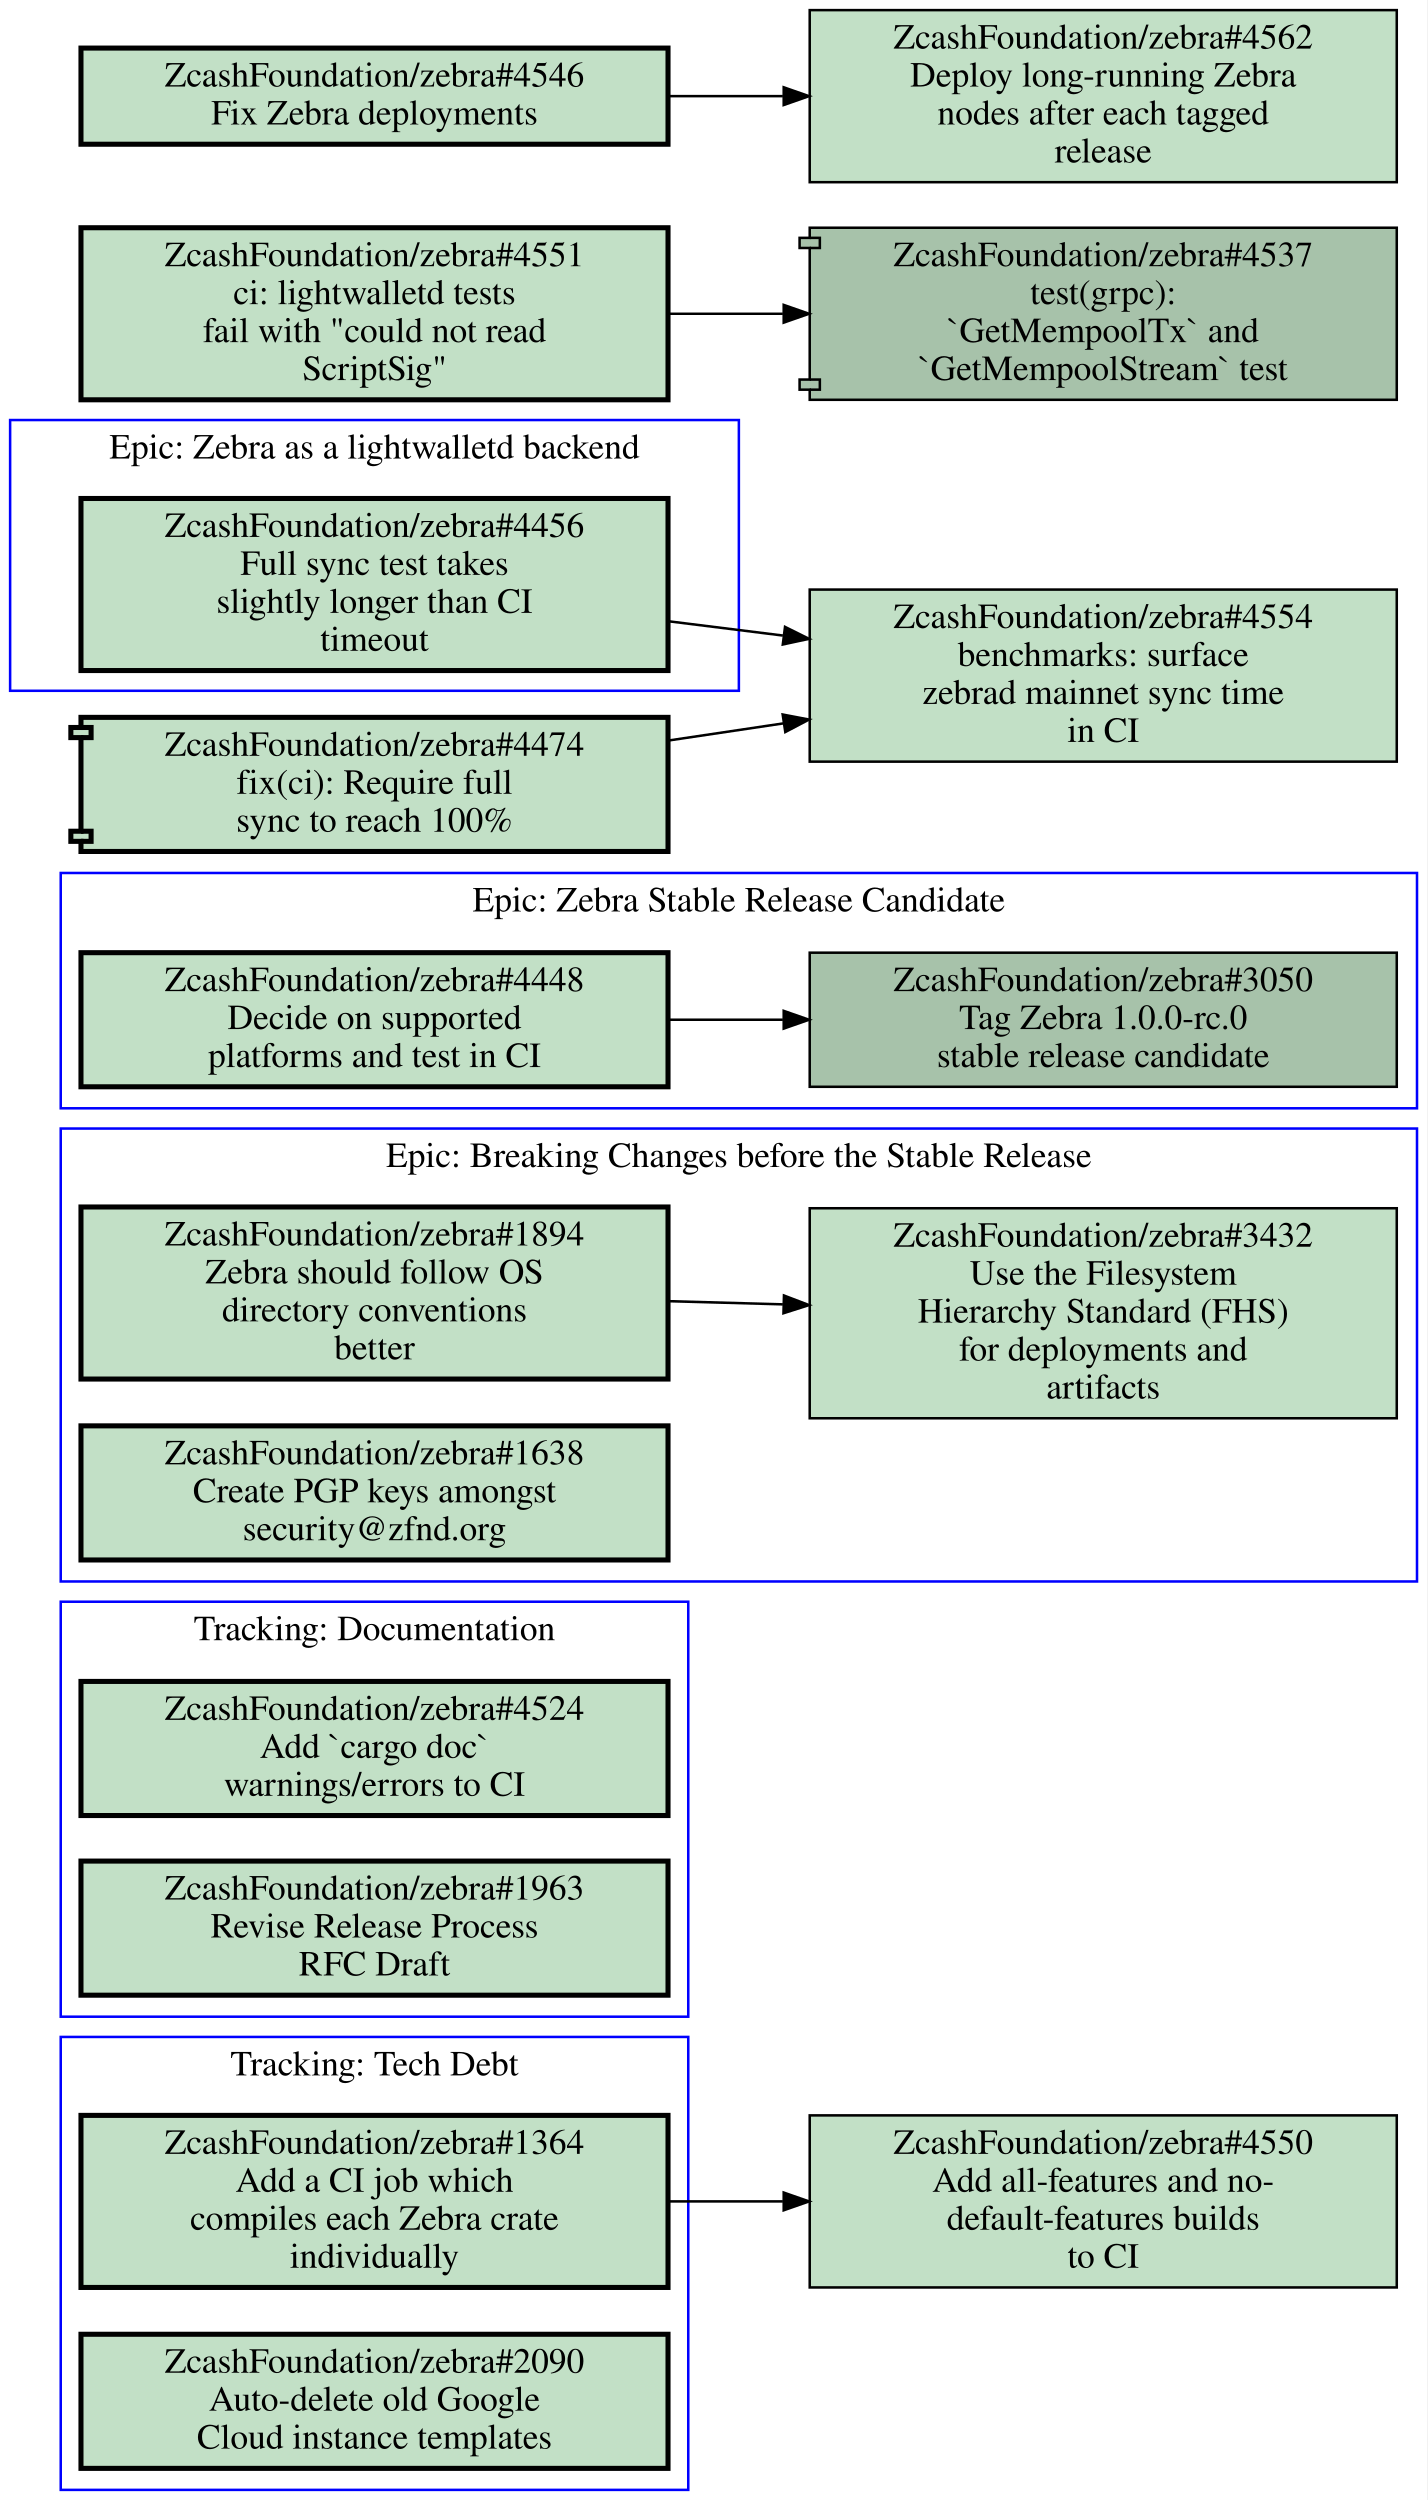
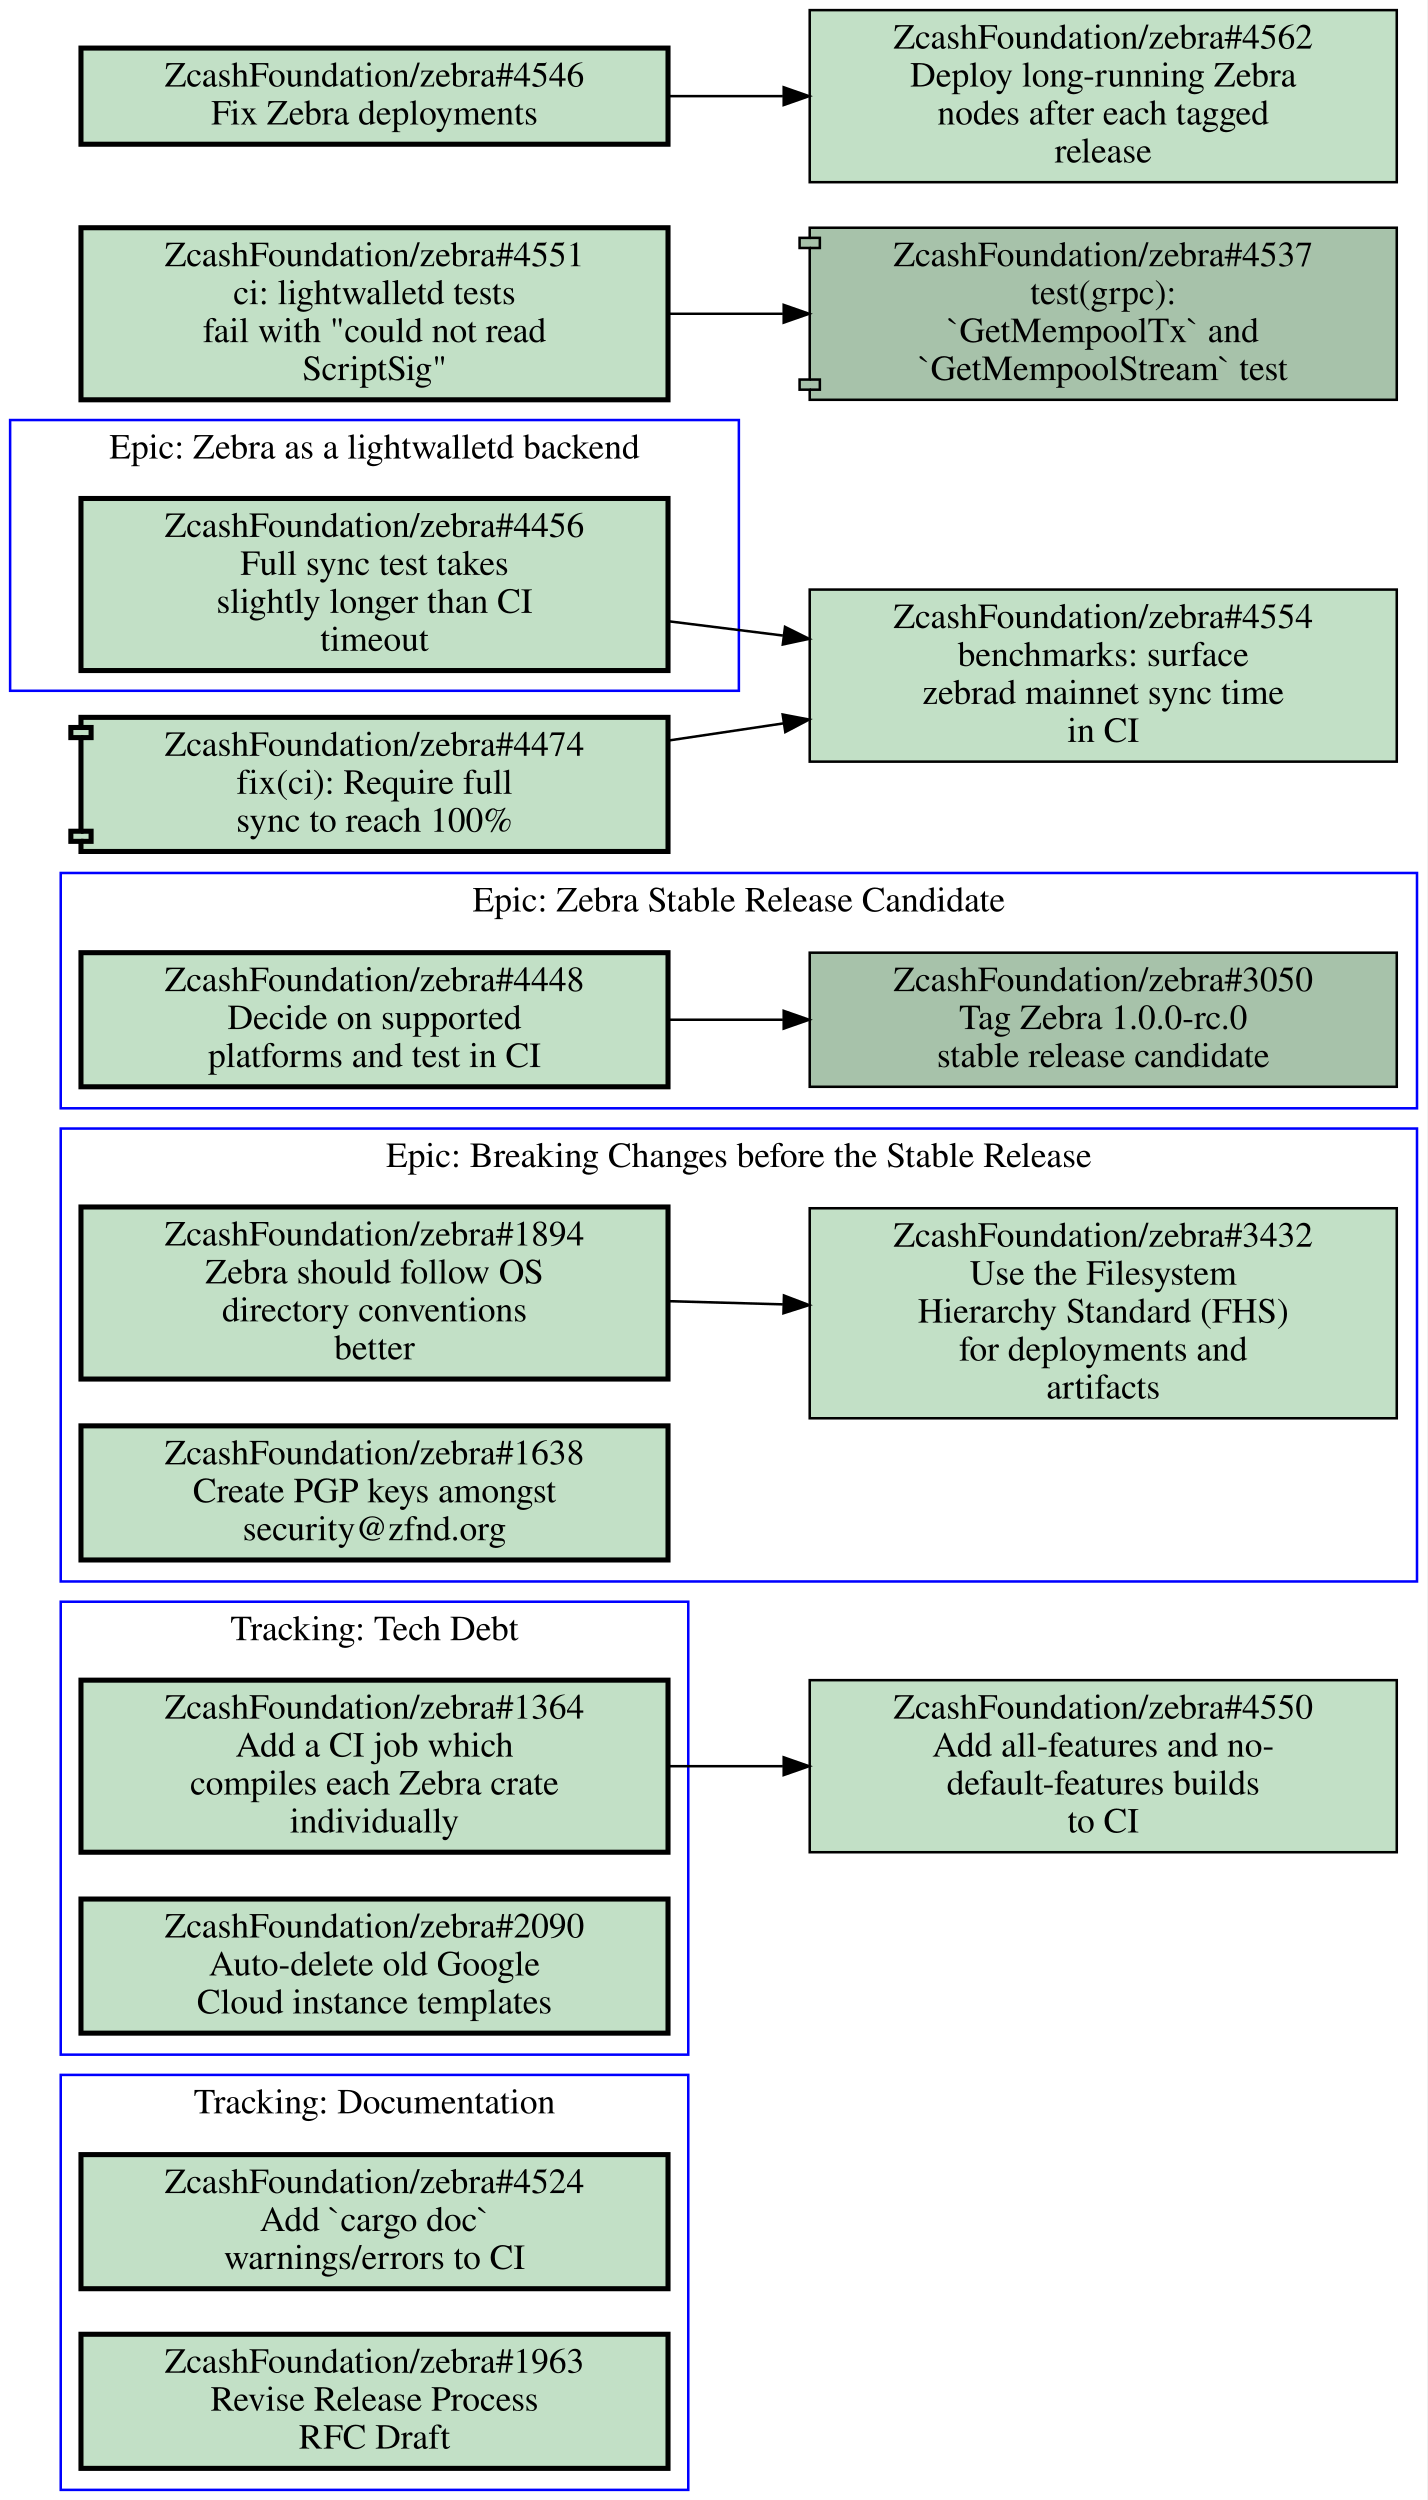
<svg xmlns="http://www.w3.org/2000/svg" xmlns:xlink="http://www.w3.org/1999/xlink" width="564pt" height="988pt" viewBox="0.00 0.00 564.00 988.00">
  <g id="graph0" class="graph" transform="scale(1 1) rotate(0) translate(4 984)">
    <polygon fill="#ffffff" stroke="transparent" points="-4,4 -4,-984 560,-984 560,4 -4,4" />
    <g id="clust1" class="cluster">
-       <polygon fill="none" stroke="#0000ff" points="20,-187 20,-351 268,-351 268,-187 20,-187" />
-       <text text-anchor="middle" x="144" y="-335.8" font-family="Times,serif" font-size="14.00" fill="#000000">Tracking: Documentation</text>
+       <polygon fill="none" stroke="#0000ff" points="20,-359 20,-538 556,-538 556,-359 20,-359" />
+       <text text-anchor="middle" x="288" y="-522.8" font-family="Times,serif" font-size="14.00" fill="#000000">Epic: Breaking Changes before the Stable Release</text>
    </g>
    <g id="clust2" class="cluster">
      <polygon fill="none" stroke="#0000ff" points="0,-711 0,-818 288,-818 288,-711 0,-711" />
      <text text-anchor="middle" x="144" y="-802.8" font-family="Times,serif" font-size="14.00" fill="#000000">Epic: Zebra as a lightwalletd backend</text>
    </g>
    <g id="clust3" class="cluster">
-       <polygon fill="none" stroke="#0000ff" points="20,-359 20,-538 556,-538 556,-359 20,-359" />
-       <text text-anchor="middle" x="288" y="-522.8" font-family="Times,serif" font-size="14.00" fill="#000000">Epic: Breaking Changes before the Stable Release</text>
-     </g>
-     <g id="clust4" class="cluster">
      <polygon fill="none" stroke="#0000ff" points="20,-546 20,-639 556,-639 556,-546 20,-546" />
      <text text-anchor="middle" x="288" y="-623.8" font-family="Times,serif" font-size="14.00" fill="#000000">Epic: Zebra Stable Release Candidate</text>
    </g>
+     <g id="clust4" class="cluster">
+       <polygon fill="none" stroke="#0000ff" points="20,0 20,-164 268,-164 268,0 20,0" />
+       <text text-anchor="middle" x="144" y="-148.8" font-family="Times,serif" font-size="14.00" fill="#000000">Tracking: Documentation</text>
+     </g>
    <g id="clust5" class="cluster">
-       <polygon fill="none" stroke="#0000ff" points="20,0 20,-179 268,-179 268,0 20,0" />
-       <text text-anchor="middle" x="144" y="-163.8" font-family="Times,serif" font-size="14.00" fill="#000000">Tracking: Tech Debt</text>
+       <polygon fill="none" stroke="#0000ff" points="20,-172 20,-351 268,-351 268,-172 20,-172" />
+       <text text-anchor="middle" x="144" y="-335.8" font-family="Times,serif" font-size="14.00" fill="#000000">Tracking: Tech Debt</text>
    </g>
    <g id="node1" class="node open">
      <g id="a_node1">
-         <a xlink:href="https://github.com/ZcashFoundation/zebra/issues/4524" xlink:title="ZcashFoundation/zebra#4524&#10;Add `cargo doc`&#10;warnings/errors to CI" target="_blank">
-           <polygon fill="#c2e0c6" stroke="#000000" stroke-width="2" points="260,-319.5 28,-319.5 28,-266.5 260,-266.5 260,-319.5" />
-           <text text-anchor="middle" x="144" y="-304.3" font-family="Times,serif" font-size="14.00" fill="#000000">ZcashFoundation/zebra#4524</text>
-           <text text-anchor="middle" x="144" y="-289.3" font-family="Times,serif" font-size="14.00" fill="#000000">Add `cargo doc`</text>
-           <text text-anchor="middle" x="144" y="-274.3" font-family="Times,serif" font-size="14.00" fill="#000000">warnings/errors to CI</text>
+         <a xlink:href="https://github.com/ZcashFoundation/zebra/issues/1894" xlink:title="ZcashFoundation/zebra#1894&#10;Zebra should follow OS&#10;directory conventions&#10;better" target="_blank">
+           <polygon fill="#c2e0c6" stroke="#000000" stroke-width="2" points="260,-507 28,-507 28,-439 260,-439 260,-507" />
+           <text text-anchor="middle" x="144" y="-491.8" font-family="Times,serif" font-size="14.00" fill="#000000">ZcashFoundation/zebra#1894</text>
+           <text text-anchor="middle" x="144" y="-476.8" font-family="Times,serif" font-size="14.00" fill="#000000">Zebra should follow OS</text>
+           <text text-anchor="middle" x="144" y="-461.8" font-family="Times,serif" font-size="14.00" fill="#000000">directory conventions</text>
+           <text text-anchor="middle" x="144" y="-446.8" font-family="Times,serif" font-size="14.00" fill="#000000">better</text>
        </a>
      </g>
    </g>
    <g id="node2" class="node open">
      <g id="a_node2">
-         <a xlink:href="https://github.com/ZcashFoundation/zebra/issues/1963" xlink:title="ZcashFoundation/zebra#1963&#10;Revise Release Process&#10;RFC Draft" target="_blank">
-           <polygon fill="#c2e0c6" stroke="#000000" stroke-width="2" points="260,-248.5 28,-248.5 28,-195.5 260,-195.5 260,-248.5" />
-           <text text-anchor="middle" x="144" y="-233.3" font-family="Times,serif" font-size="14.00" fill="#000000">ZcashFoundation/zebra#1963</text>
-           <text text-anchor="middle" x="144" y="-218.3" font-family="Times,serif" font-size="14.00" fill="#000000">Revise Release Process</text>
-           <text text-anchor="middle" x="144" y="-203.3" font-family="Times,serif" font-size="14.00" fill="#000000">RFC Draft</text>
-         </a>
-       </g>
+         <a xlink:href="https://github.com/ZcashFoundation/zebra/issues/3432" xlink:title="ZcashFoundation/zebra#3432&#10;Use the Filesystem&#10;Hierarchy Standard (FHS)&#10;for deployments and&#10;artifacts" target="_blank">
+           <polygon fill="#c2e0c6" stroke="#000000" points="548,-506.5 316,-506.5 316,-423.5 548,-423.5 548,-506.5" />
+           <text text-anchor="middle" x="432" y="-491.3" font-family="Times,serif" font-size="14.00" fill="#000000">ZcashFoundation/zebra#3432</text>
+           <text text-anchor="middle" x="432" y="-476.3" font-family="Times,serif" font-size="14.00" fill="#000000">Use the Filesystem</text>
+           <text text-anchor="middle" x="432" y="-461.3" font-family="Times,serif" font-size="14.00" fill="#000000">Hierarchy Standard (FHS)</text>
+           <text text-anchor="middle" x="432" y="-446.3" font-family="Times,serif" font-size="14.00" fill="#000000">for deployments and</text>
+           <text text-anchor="middle" x="432" y="-431.3" font-family="Times,serif" font-size="14.00" fill="#000000">artifacts</text>
+         </a>
+       </g>
+     </g>
+     <g id="edge1" class="edge">
+       <path fill="none" stroke="#000000" d="M260.31,-469.77C275.15,-469.36 290.4,-468.93 305.39,-468.52" />
+       <polygon fill="#000000" stroke="#000000" points="305.822,-472.009 315.72,-468.23 305.626,-465.012 305.822,-472.009" />
    </g>
    <g id="node3" class="node open">
      <g id="a_node3">
+         <a xlink:href="https://github.com/ZcashFoundation/zebra/issues/1638" xlink:title="ZcashFoundation/zebra#1638&#10;Create PGP keys amongst&#10;security@zfnd.org" target="_blank">
+           <polygon fill="#c2e0c6" stroke="#000000" stroke-width="2" points="260,-420.5 28,-420.5 28,-367.5 260,-367.5 260,-420.5" />
+           <text text-anchor="middle" x="144" y="-405.3" font-family="Times,serif" font-size="14.00" fill="#000000">ZcashFoundation/zebra#1638</text>
+           <text text-anchor="middle" x="144" y="-390.3" font-family="Times,serif" font-size="14.00" fill="#000000">Create PGP keys amongst</text>
+           <text text-anchor="middle" x="144" y="-375.3" font-family="Times,serif" font-size="14.00" fill="#000000">security@zfnd.org</text>
+         </a>
+       </g>
+     </g>
+     <g id="node4" class="node open">
+       <g id="a_node4">
        <a xlink:href="https://github.com/ZcashFoundation/zebra/issues/4456" xlink:title="ZcashFoundation/zebra#4456&#10;Full sync test takes&#10;slightly longer than CI&#10;timeout" target="_blank">
          <polygon fill="#c2e0c6" stroke="#000000" stroke-width="2" points="260,-787 28,-787 28,-719 260,-719 260,-787" />
          <text text-anchor="middle" x="144" y="-771.8" font-family="Times,serif" font-size="14.00" fill="#000000">ZcashFoundation/zebra#4456</text>
          <text text-anchor="middle" x="144" y="-756.8" font-family="Times,serif" font-size="14.00" fill="#000000">Full sync test takes</text>
          <text text-anchor="middle" x="144" y="-741.8" font-family="Times,serif" font-size="14.00" fill="#000000">slightly longer than CI</text>
          <text text-anchor="middle" x="144" y="-726.8" font-family="Times,serif" font-size="14.00" fill="#000000">timeout</text>
        </a>
      </g>
    </g>
    <g id="node12" class="node open">
      <g id="a_node12">
        <a xlink:href="https://github.com/ZcashFoundation/zebra/issues/4554" xlink:title="ZcashFoundation/zebra#4554&#10;benchmarks: surface&#10;zebrad mainnet sync time&#10;in CI" target="_blank">
          <polygon fill="#c2e0c6" stroke="#000000" points="548,-751 316,-751 316,-683 548,-683 548,-751" />
          <text text-anchor="middle" x="432" y="-735.8" font-family="Times,serif" font-size="14.00" fill="#000000">ZcashFoundation/zebra#4554</text>
          <text text-anchor="middle" x="432" y="-720.8" font-family="Times,serif" font-size="14.00" fill="#000000">benchmarks: surface</text>
          <text text-anchor="middle" x="432" y="-705.8" font-family="Times,serif" font-size="14.00" fill="#000000">zebrad mainnet sync time</text>
          <text text-anchor="middle" x="432" y="-690.8" font-family="Times,serif" font-size="14.00" fill="#000000">in CI</text>
        </a>
      </g>
    </g>
    <g id="edge4" class="edge">
      <path fill="none" stroke="#000000" d="M260.31,-738.46C275.15,-736.61 290.4,-734.7 305.39,-732.83" />
      <polygon fill="#000000" stroke="#000000" points="306.235,-736.251 315.72,-731.53 305.361,-729.306 306.235,-736.251" />
    </g>
-     <g id="node4" class="node open">
-       <g id="a_node4">
-         <a xlink:href="https://github.com/ZcashFoundation/zebra/issues/1894" xlink:title="ZcashFoundation/zebra#1894&#10;Zebra should follow OS&#10;directory conventions&#10;better" target="_blank">
-           <polygon fill="#c2e0c6" stroke="#000000" stroke-width="2" points="260,-507 28,-507 28,-439 260,-439 260,-507" />
-           <text text-anchor="middle" x="144" y="-491.8" font-family="Times,serif" font-size="14.00" fill="#000000">ZcashFoundation/zebra#1894</text>
-           <text text-anchor="middle" x="144" y="-476.8" font-family="Times,serif" font-size="14.00" fill="#000000">Zebra should follow OS</text>
-           <text text-anchor="middle" x="144" y="-461.8" font-family="Times,serif" font-size="14.00" fill="#000000">directory conventions</text>
-           <text text-anchor="middle" x="144" y="-446.8" font-family="Times,serif" font-size="14.00" fill="#000000">better</text>
-         </a>
-       </g>
-     </g>
    <g id="node5" class="node open">
      <g id="a_node5">
-         <a xlink:href="https://github.com/ZcashFoundation/zebra/issues/3432" xlink:title="ZcashFoundation/zebra#3432&#10;Use the Filesystem&#10;Hierarchy Standard (FHS)&#10;for deployments and&#10;artifacts" target="_blank">
-           <polygon fill="#c2e0c6" stroke="#000000" points="548,-506.5 316,-506.5 316,-423.5 548,-423.5 548,-506.5" />
-           <text text-anchor="middle" x="432" y="-491.3" font-family="Times,serif" font-size="14.00" fill="#000000">ZcashFoundation/zebra#3432</text>
-           <text text-anchor="middle" x="432" y="-476.3" font-family="Times,serif" font-size="14.00" fill="#000000">Use the Filesystem</text>
-           <text text-anchor="middle" x="432" y="-461.3" font-family="Times,serif" font-size="14.00" fill="#000000">Hierarchy Standard (FHS)</text>
-           <text text-anchor="middle" x="432" y="-446.3" font-family="Times,serif" font-size="14.00" fill="#000000">for deployments and</text>
-           <text text-anchor="middle" x="432" y="-431.3" font-family="Times,serif" font-size="14.00" fill="#000000">artifacts</text>
-         </a>
-       </g>
-     </g>
-     <g id="edge1" class="edge">
-       <path fill="none" stroke="#000000" d="M260.31,-469.77C275.15,-469.36 290.4,-468.93 305.39,-468.52" />
-       <polygon fill="#000000" stroke="#000000" points="305.822,-472.009 315.72,-468.23 305.626,-465.012 305.822,-472.009" />
-     </g>
-     <g id="node6" class="node open">
-       <g id="a_node6">
-         <a xlink:href="https://github.com/ZcashFoundation/zebra/issues/1638" xlink:title="ZcashFoundation/zebra#1638&#10;Create PGP keys amongst&#10;security@zfnd.org" target="_blank">
-           <polygon fill="#c2e0c6" stroke="#000000" stroke-width="2" points="260,-420.5 28,-420.5 28,-367.5 260,-367.5 260,-420.5" />
-           <text text-anchor="middle" x="144" y="-405.3" font-family="Times,serif" font-size="14.00" fill="#000000">ZcashFoundation/zebra#1638</text>
-           <text text-anchor="middle" x="144" y="-390.3" font-family="Times,serif" font-size="14.00" fill="#000000">Create PGP keys amongst</text>
-           <text text-anchor="middle" x="144" y="-375.3" font-family="Times,serif" font-size="14.00" fill="#000000">security@zfnd.org</text>
-         </a>
-       </g>
-     </g>
-     <g id="node7" class="node open">
-       <g id="a_node7">
        <a xlink:href="https://github.com/ZcashFoundation/zebra/issues/3050" xlink:title="ZcashFoundation/zebra#3050&#10;Tag Zebra 1.0.0-rc.0&#10;stable release candidate" target="_blank">
          <polygon fill="#a7c2aa" stroke="#000000" points="548,-607.5 316,-607.5 316,-554.5 548,-554.5 548,-607.5" />
          <text text-anchor="middle" x="432" y="-592.3" font-family="Times,serif" font-size="14.00" fill="#000000">ZcashFoundation/zebra#3050</text>
          <text text-anchor="middle" x="432" y="-577.3" font-family="Times,serif" font-size="14.00" fill="#000000">Tag Zebra 1.0.0-rc.0</text>
          <text text-anchor="middle" x="432" y="-562.3" font-family="Times,serif" font-size="14.00" fill="#000000">stable release candidate</text>
        </a>
      </g>
    </g>
-     <g id="node8" class="node open">
-       <g id="a_node8">
+     <g id="node6" class="node open">
+       <g id="a_node6">
        <a xlink:href="https://github.com/ZcashFoundation/zebra/issues/4448" xlink:title="ZcashFoundation/zebra#4448&#10;Decide on supported&#10;platforms and test in CI" target="_blank">
          <polygon fill="#c2e0c6" stroke="#000000" stroke-width="2" points="260,-607.5 28,-607.5 28,-554.5 260,-554.5 260,-607.5" />
          <text text-anchor="middle" x="144" y="-592.3" font-family="Times,serif" font-size="14.00" fill="#000000">ZcashFoundation/zebra#4448</text>
          <text text-anchor="middle" x="144" y="-577.3" font-family="Times,serif" font-size="14.00" fill="#000000">Decide on supported</text>
          <text text-anchor="middle" x="144" y="-562.3" font-family="Times,serif" font-size="14.00" fill="#000000">platforms and test in CI</text>
        </a>
      </g>
    </g>
    <g id="edge2" class="edge">
      <path fill="none" stroke="#000000" d="M260.31,-581C275.15,-581 290.4,-581 305.39,-581" />
      <polygon fill="#000000" stroke="#000000" points="305.72,-584.5 315.72,-581 305.72,-577.5 305.72,-584.5" />
    </g>
+     <g id="node7" class="node open">
+       <g id="a_node7">
+         <a xlink:href="https://github.com/ZcashFoundation/zebra/issues/4524" xlink:title="ZcashFoundation/zebra#4524&#10;Add `cargo doc`&#10;warnings/errors to CI" target="_blank">
+           <polygon fill="#c2e0c6" stroke="#000000" stroke-width="2" points="260,-132.5 28,-132.5 28,-79.5 260,-79.5 260,-132.5" />
+           <text text-anchor="middle" x="144" y="-117.3" font-family="Times,serif" font-size="14.00" fill="#000000">ZcashFoundation/zebra#4524</text>
+           <text text-anchor="middle" x="144" y="-102.3" font-family="Times,serif" font-size="14.00" fill="#000000">Add `cargo doc`</text>
+           <text text-anchor="middle" x="144" y="-87.3" font-family="Times,serif" font-size="14.00" fill="#000000">warnings/errors to CI</text>
+         </a>
+       </g>
+     </g>
+     <g id="node8" class="node open">
+       <g id="a_node8">
+         <a xlink:href="https://github.com/ZcashFoundation/zebra/issues/1963" xlink:title="ZcashFoundation/zebra#1963&#10;Revise Release Process&#10;RFC Draft" target="_blank">
+           <polygon fill="#c2e0c6" stroke="#000000" stroke-width="2" points="260,-61.5 28,-61.5 28,-8.5 260,-8.5 260,-61.5" />
+           <text text-anchor="middle" x="144" y="-46.3" font-family="Times,serif" font-size="14.00" fill="#000000">ZcashFoundation/zebra#1963</text>
+           <text text-anchor="middle" x="144" y="-31.3" font-family="Times,serif" font-size="14.00" fill="#000000">Revise Release Process</text>
+           <text text-anchor="middle" x="144" y="-16.3" font-family="Times,serif" font-size="14.00" fill="#000000">RFC Draft</text>
+         </a>
+       </g>
+     </g>
    <g id="node9" class="node open">
      <g id="a_node9">
        <a xlink:href="https://github.com/ZcashFoundation/zebra/issues/1364" xlink:title="ZcashFoundation/zebra#1364&#10;Add a CI job which&#10;compiles each Zebra crate&#10;individually" target="_blank">
-           <polygon fill="#c2e0c6" stroke="#000000" stroke-width="2" points="260,-148 28,-148 28,-80 260,-80 260,-148" />
-           <text text-anchor="middle" x="144" y="-132.8" font-family="Times,serif" font-size="14.00" fill="#000000">ZcashFoundation/zebra#1364</text>
-           <text text-anchor="middle" x="144" y="-117.8" font-family="Times,serif" font-size="14.00" fill="#000000">Add a CI job which</text>
-           <text text-anchor="middle" x="144" y="-102.8" font-family="Times,serif" font-size="14.00" fill="#000000">compiles each Zebra crate</text>
-           <text text-anchor="middle" x="144" y="-87.8" font-family="Times,serif" font-size="14.00" fill="#000000">individually</text>
+           <polygon fill="#c2e0c6" stroke="#000000" stroke-width="2" points="260,-320 28,-320 28,-252 260,-252 260,-320" />
+           <text text-anchor="middle" x="144" y="-304.8" font-family="Times,serif" font-size="14.00" fill="#000000">ZcashFoundation/zebra#1364</text>
+           <text text-anchor="middle" x="144" y="-289.8" font-family="Times,serif" font-size="14.00" fill="#000000">Add a CI job which</text>
+           <text text-anchor="middle" x="144" y="-274.8" font-family="Times,serif" font-size="14.00" fill="#000000">compiles each Zebra crate</text>
+           <text text-anchor="middle" x="144" y="-259.8" font-family="Times,serif" font-size="14.00" fill="#000000">individually</text>
        </a>
      </g>
    </g>
    <g id="node11" class="node open">
      <g id="a_node11">
        <a xlink:href="https://github.com/ZcashFoundation/zebra/issues/4550" xlink:title="ZcashFoundation/zebra#4550&#10;Add all-features and no-&#10;default-features builds&#10;to CI" target="_blank">
-           <polygon fill="#c2e0c6" stroke="#000000" points="548,-148 316,-148 316,-80 548,-80 548,-148" />
-           <text text-anchor="middle" x="432" y="-132.8" font-family="Times,serif" font-size="14.00" fill="#000000">ZcashFoundation/zebra#4550</text>
-           <text text-anchor="middle" x="432" y="-117.8" font-family="Times,serif" font-size="14.00" fill="#000000">Add all-features and no-</text>
-           <text text-anchor="middle" x="432" y="-102.8" font-family="Times,serif" font-size="14.00" fill="#000000">default-features builds</text>
-           <text text-anchor="middle" x="432" y="-87.8" font-family="Times,serif" font-size="14.00" fill="#000000">to CI</text>
+           <polygon fill="#c2e0c6" stroke="#000000" points="548,-320 316,-320 316,-252 548,-252 548,-320" />
+           <text text-anchor="middle" x="432" y="-304.8" font-family="Times,serif" font-size="14.00" fill="#000000">ZcashFoundation/zebra#4550</text>
+           <text text-anchor="middle" x="432" y="-289.8" font-family="Times,serif" font-size="14.00" fill="#000000">Add all-features and no-</text>
+           <text text-anchor="middle" x="432" y="-274.8" font-family="Times,serif" font-size="14.00" fill="#000000">default-features builds</text>
+           <text text-anchor="middle" x="432" y="-259.8" font-family="Times,serif" font-size="14.00" fill="#000000">to CI</text>
        </a>
      </g>
    </g>
    <g id="edge3" class="edge">
-       <path fill="none" stroke="#000000" d="M260.31,-114C275.15,-114 290.4,-114 305.39,-114" />
-       <polygon fill="#000000" stroke="#000000" points="305.72,-117.5 315.72,-114 305.72,-110.5 305.72,-117.5" />
+       <path fill="none" stroke="#000000" d="M260.31,-286C275.15,-286 290.4,-286 305.39,-286" />
+       <polygon fill="#000000" stroke="#000000" points="305.72,-289.5 315.72,-286 305.72,-282.5 305.72,-289.5" />
    </g>
    <g id="node10" class="node open">
      <g id="a_node10">
        <a xlink:href="https://github.com/ZcashFoundation/zebra/issues/2090" xlink:title="ZcashFoundation/zebra#2090&#10;Auto-delete old Google&#10;Cloud instance templates" target="_blank">
-           <polygon fill="#c2e0c6" stroke="#000000" stroke-width="2" points="260,-61.5 28,-61.5 28,-8.5 260,-8.5 260,-61.5" />
-           <text text-anchor="middle" x="144" y="-46.3" font-family="Times,serif" font-size="14.00" fill="#000000">ZcashFoundation/zebra#2090</text>
-           <text text-anchor="middle" x="144" y="-31.3" font-family="Times,serif" font-size="14.00" fill="#000000">Auto-delete old Google</text>
-           <text text-anchor="middle" x="144" y="-16.3" font-family="Times,serif" font-size="14.00" fill="#000000">Cloud instance templates</text>
+           <polygon fill="#c2e0c6" stroke="#000000" stroke-width="2" points="260,-233.5 28,-233.5 28,-180.5 260,-180.5 260,-233.5" />
+           <text text-anchor="middle" x="144" y="-218.3" font-family="Times,serif" font-size="14.00" fill="#000000">ZcashFoundation/zebra#2090</text>
+           <text text-anchor="middle" x="144" y="-203.3" font-family="Times,serif" font-size="14.00" fill="#000000">Auto-delete old Google</text>
+           <text text-anchor="middle" x="144" y="-188.3" font-family="Times,serif" font-size="14.00" fill="#000000">Cloud instance templates</text>
        </a>
      </g>
    </g>
    <g id="node13" class="node open">
      <g id="a_node13">
        <a xlink:href="https://github.com/ZcashFoundation/zebra/pull/4474" xlink:title="ZcashFoundation/zebra#4474&#10;fix(ci): Require full&#10;sync to reach 100%" target="_blank">
          <polygon fill="#c2e0c6" stroke="#000000" stroke-width="2" points="260,-700.5 28,-700.5 28,-696.5 24,-696.5 24,-692.5 28,-692.5 28,-655.5 24,-655.5 24,-651.5 28,-651.5 28,-647.5 260,-647.5 260,-700.5" />
          <polyline fill="none" stroke="#000000" stroke-width="2" points="28,-696.5 32,-696.5 32,-692.5 28,-692.5 " />
          <polyline fill="none" stroke="#000000" stroke-width="2" points="28,-655.5 32,-655.5 32,-651.5 28,-651.5 " />
          <text text-anchor="middle" x="144" y="-685.3" font-family="Times,serif" font-size="14.00" fill="#000000">ZcashFoundation/zebra#4474</text>
          <text text-anchor="middle" x="144" y="-670.3" font-family="Times,serif" font-size="14.00" fill="#000000">fix(ci): Require full</text>
          <text text-anchor="middle" x="144" y="-655.3" font-family="Times,serif" font-size="14.00" fill="#000000">sync to reach 100%</text>
        </a>
      </g>
    </g>
    <g id="edge5" class="edge">
      <path fill="none" stroke="#000000" d="M260.31,-691.37C275.29,-693.6 290.69,-695.9 305.83,-698.16" />
      <polygon fill="#000000" stroke="#000000" points="305.312,-701.621 315.72,-699.64 306.348,-694.698 305.312,-701.621" />
    </g>
    <g id="node14" class="node open">
      <g id="a_node14">
        <a xlink:href="https://github.com/ZcashFoundation/zebra/issues/4551" xlink:title="ZcashFoundation/zebra#4551&#10;ci: lightwalletd tests&#10;fail with &quot;could not read&#10;ScriptSig&quot;" target="_blank">
          <polygon fill="#c2e0c6" stroke="#000000" stroke-width="2" points="260,-894 28,-894 28,-826 260,-826 260,-894" />
          <text text-anchor="middle" x="144" y="-878.8" font-family="Times,serif" font-size="14.00" fill="#000000">ZcashFoundation/zebra#4551</text>
          <text text-anchor="middle" x="144" y="-863.8" font-family="Times,serif" font-size="14.00" fill="#000000">ci: lightwalletd tests</text>
          <text text-anchor="middle" x="144" y="-848.8" font-family="Times,serif" font-size="14.00" fill="#000000">fail with "could not read</text>
          <text text-anchor="middle" x="144" y="-833.8" font-family="Times,serif" font-size="14.00" fill="#000000">ScriptSig"</text>
        </a>
      </g>
    </g>
    <g id="node15" class="node open">
      <g id="a_node15">
        <a xlink:href="https://github.com/ZcashFoundation/zebra/pull/4537" xlink:title="ZcashFoundation/zebra#4537&#10;test(grpc):&#10;`GetMempoolTx` and&#10;`GetMempoolStream` test" target="_blank">
          <polygon fill="#a7c2aa" stroke="#000000" points="548,-894 316,-894 316,-890 312,-890 312,-886 316,-886 316,-834 312,-834 312,-830 316,-830 316,-826 548,-826 548,-894" />
          <polyline fill="none" stroke="#000000" points="316,-890 320,-890 320,-886 316,-886 " />
          <polyline fill="none" stroke="#000000" points="316,-834 320,-834 320,-830 316,-830 " />
          <text text-anchor="middle" x="432" y="-878.8" font-family="Times,serif" font-size="14.00" fill="#000000">ZcashFoundation/zebra#4537</text>
          <text text-anchor="middle" x="432" y="-863.8" font-family="Times,serif" font-size="14.00" fill="#000000">test(grpc):</text>
          <text text-anchor="middle" x="432" y="-848.8" font-family="Times,serif" font-size="14.00" fill="#000000">`GetMempoolTx` and</text>
          <text text-anchor="middle" x="432" y="-833.8" font-family="Times,serif" font-size="14.00" fill="#000000">`GetMempoolStream` test</text>
        </a>
      </g>
    </g>
    <g id="edge6" class="edge">
      <path fill="none" stroke="#000000" d="M260.31,-860C275.15,-860 290.4,-860 305.39,-860" />
      <polygon fill="#000000" stroke="#000000" points="305.72,-863.5 315.72,-860 305.72,-856.5 305.72,-863.5" />
    </g>
    <g id="node16" class="node open">
      <g id="a_node16">
        <a xlink:href="https://github.com/ZcashFoundation/zebra/issues/4546" xlink:title="ZcashFoundation/zebra#4546&#10;Fix Zebra deployments" target="_blank">
          <polygon fill="#c2e0c6" stroke="#000000" stroke-width="2" points="260,-965 28,-965 28,-927 260,-927 260,-965" />
          <text text-anchor="middle" x="144" y="-949.8" font-family="Times,serif" font-size="14.00" fill="#000000">ZcashFoundation/zebra#4546</text>
          <text text-anchor="middle" x="144" y="-934.8" font-family="Times,serif" font-size="14.00" fill="#000000">Fix Zebra deployments</text>
        </a>
      </g>
    </g>
    <g id="node17" class="node open">
      <g id="a_node17">
        <a xlink:href="https://github.com/ZcashFoundation/zebra/issues/4562" xlink:title="ZcashFoundation/zebra#4562&#10;Deploy long-running Zebra&#10;nodes after each tagged&#10;release" target="_blank">
          <polygon fill="#c2e0c6" stroke="#000000" points="548,-980 316,-980 316,-912 548,-912 548,-980" />
          <text text-anchor="middle" x="432" y="-964.8" font-family="Times,serif" font-size="14.00" fill="#000000">ZcashFoundation/zebra#4562</text>
          <text text-anchor="middle" x="432" y="-949.8" font-family="Times,serif" font-size="14.00" fill="#000000">Deploy long-running Zebra</text>
          <text text-anchor="middle" x="432" y="-934.8" font-family="Times,serif" font-size="14.00" fill="#000000">nodes after each tagged</text>
          <text text-anchor="middle" x="432" y="-919.8" font-family="Times,serif" font-size="14.00" fill="#000000">release</text>
        </a>
      </g>
    </g>
    <g id="edge7" class="edge">
      <path fill="none" stroke="#000000" d="M260.31,-946C275.15,-946 290.4,-946 305.39,-946" />
      <polygon fill="#000000" stroke="#000000" points="305.72,-949.5 315.72,-946 305.72,-942.5 305.72,-949.5" />
    </g>
  </g>
</svg>
